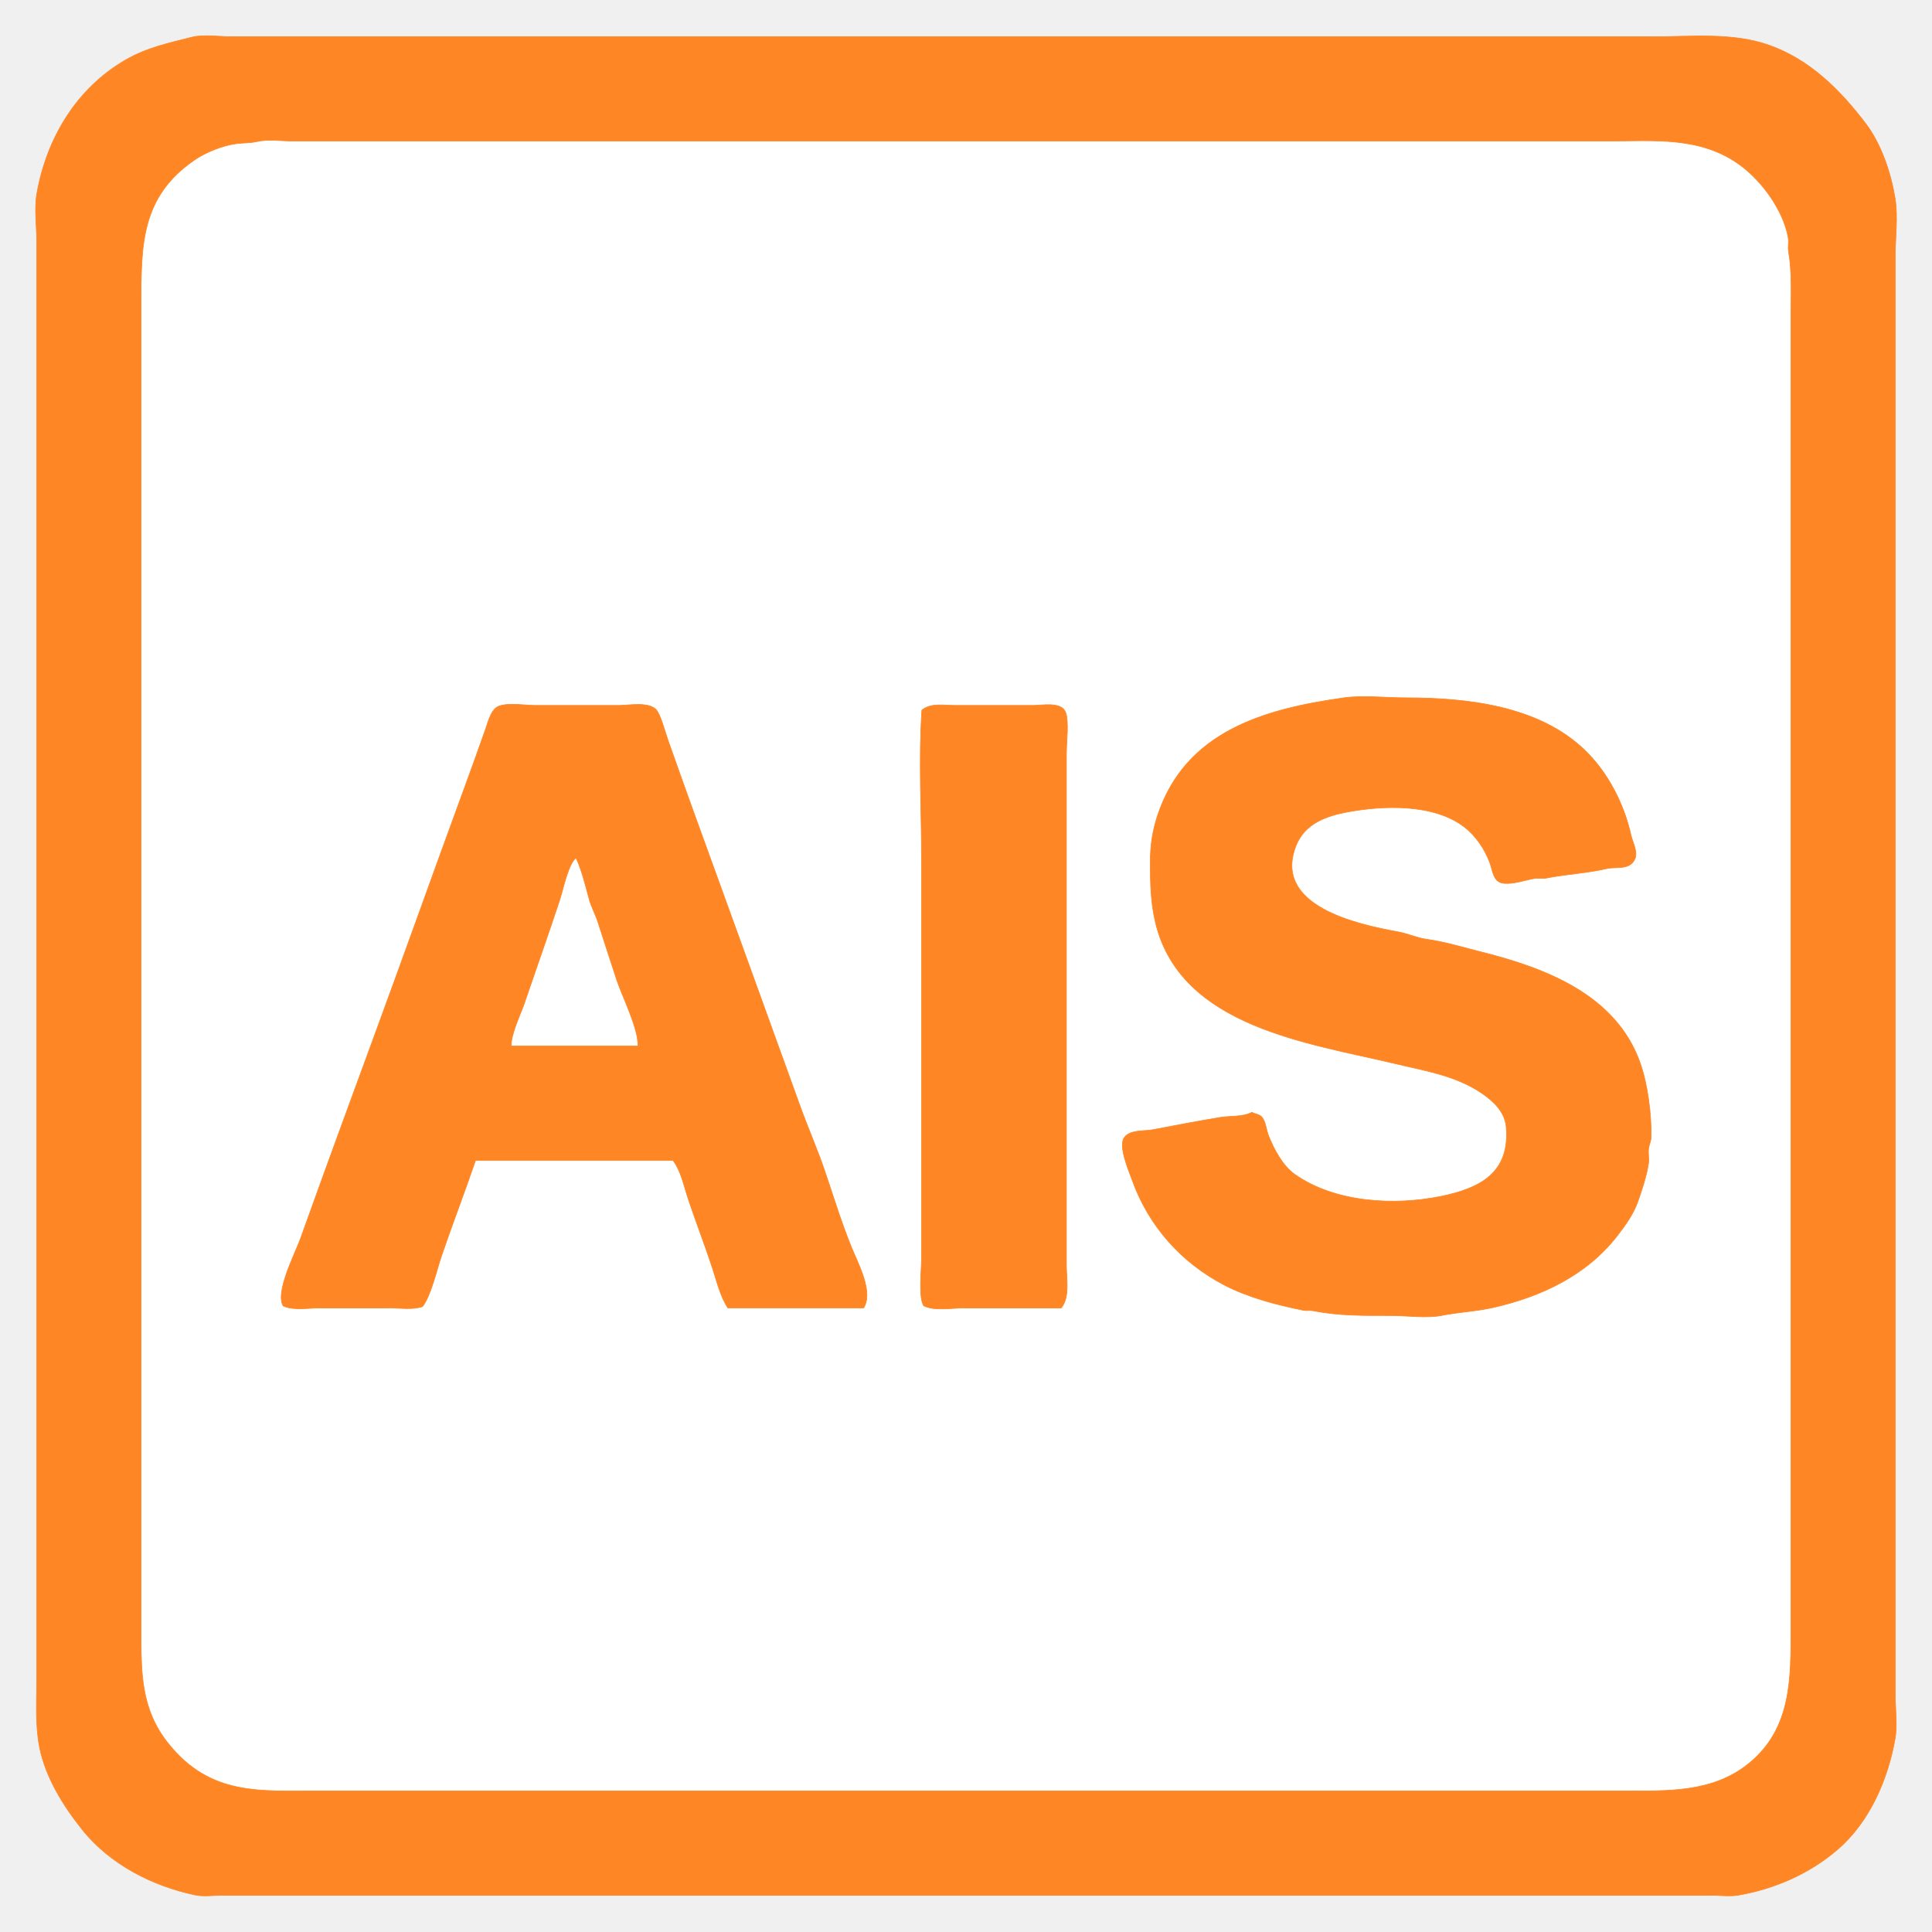
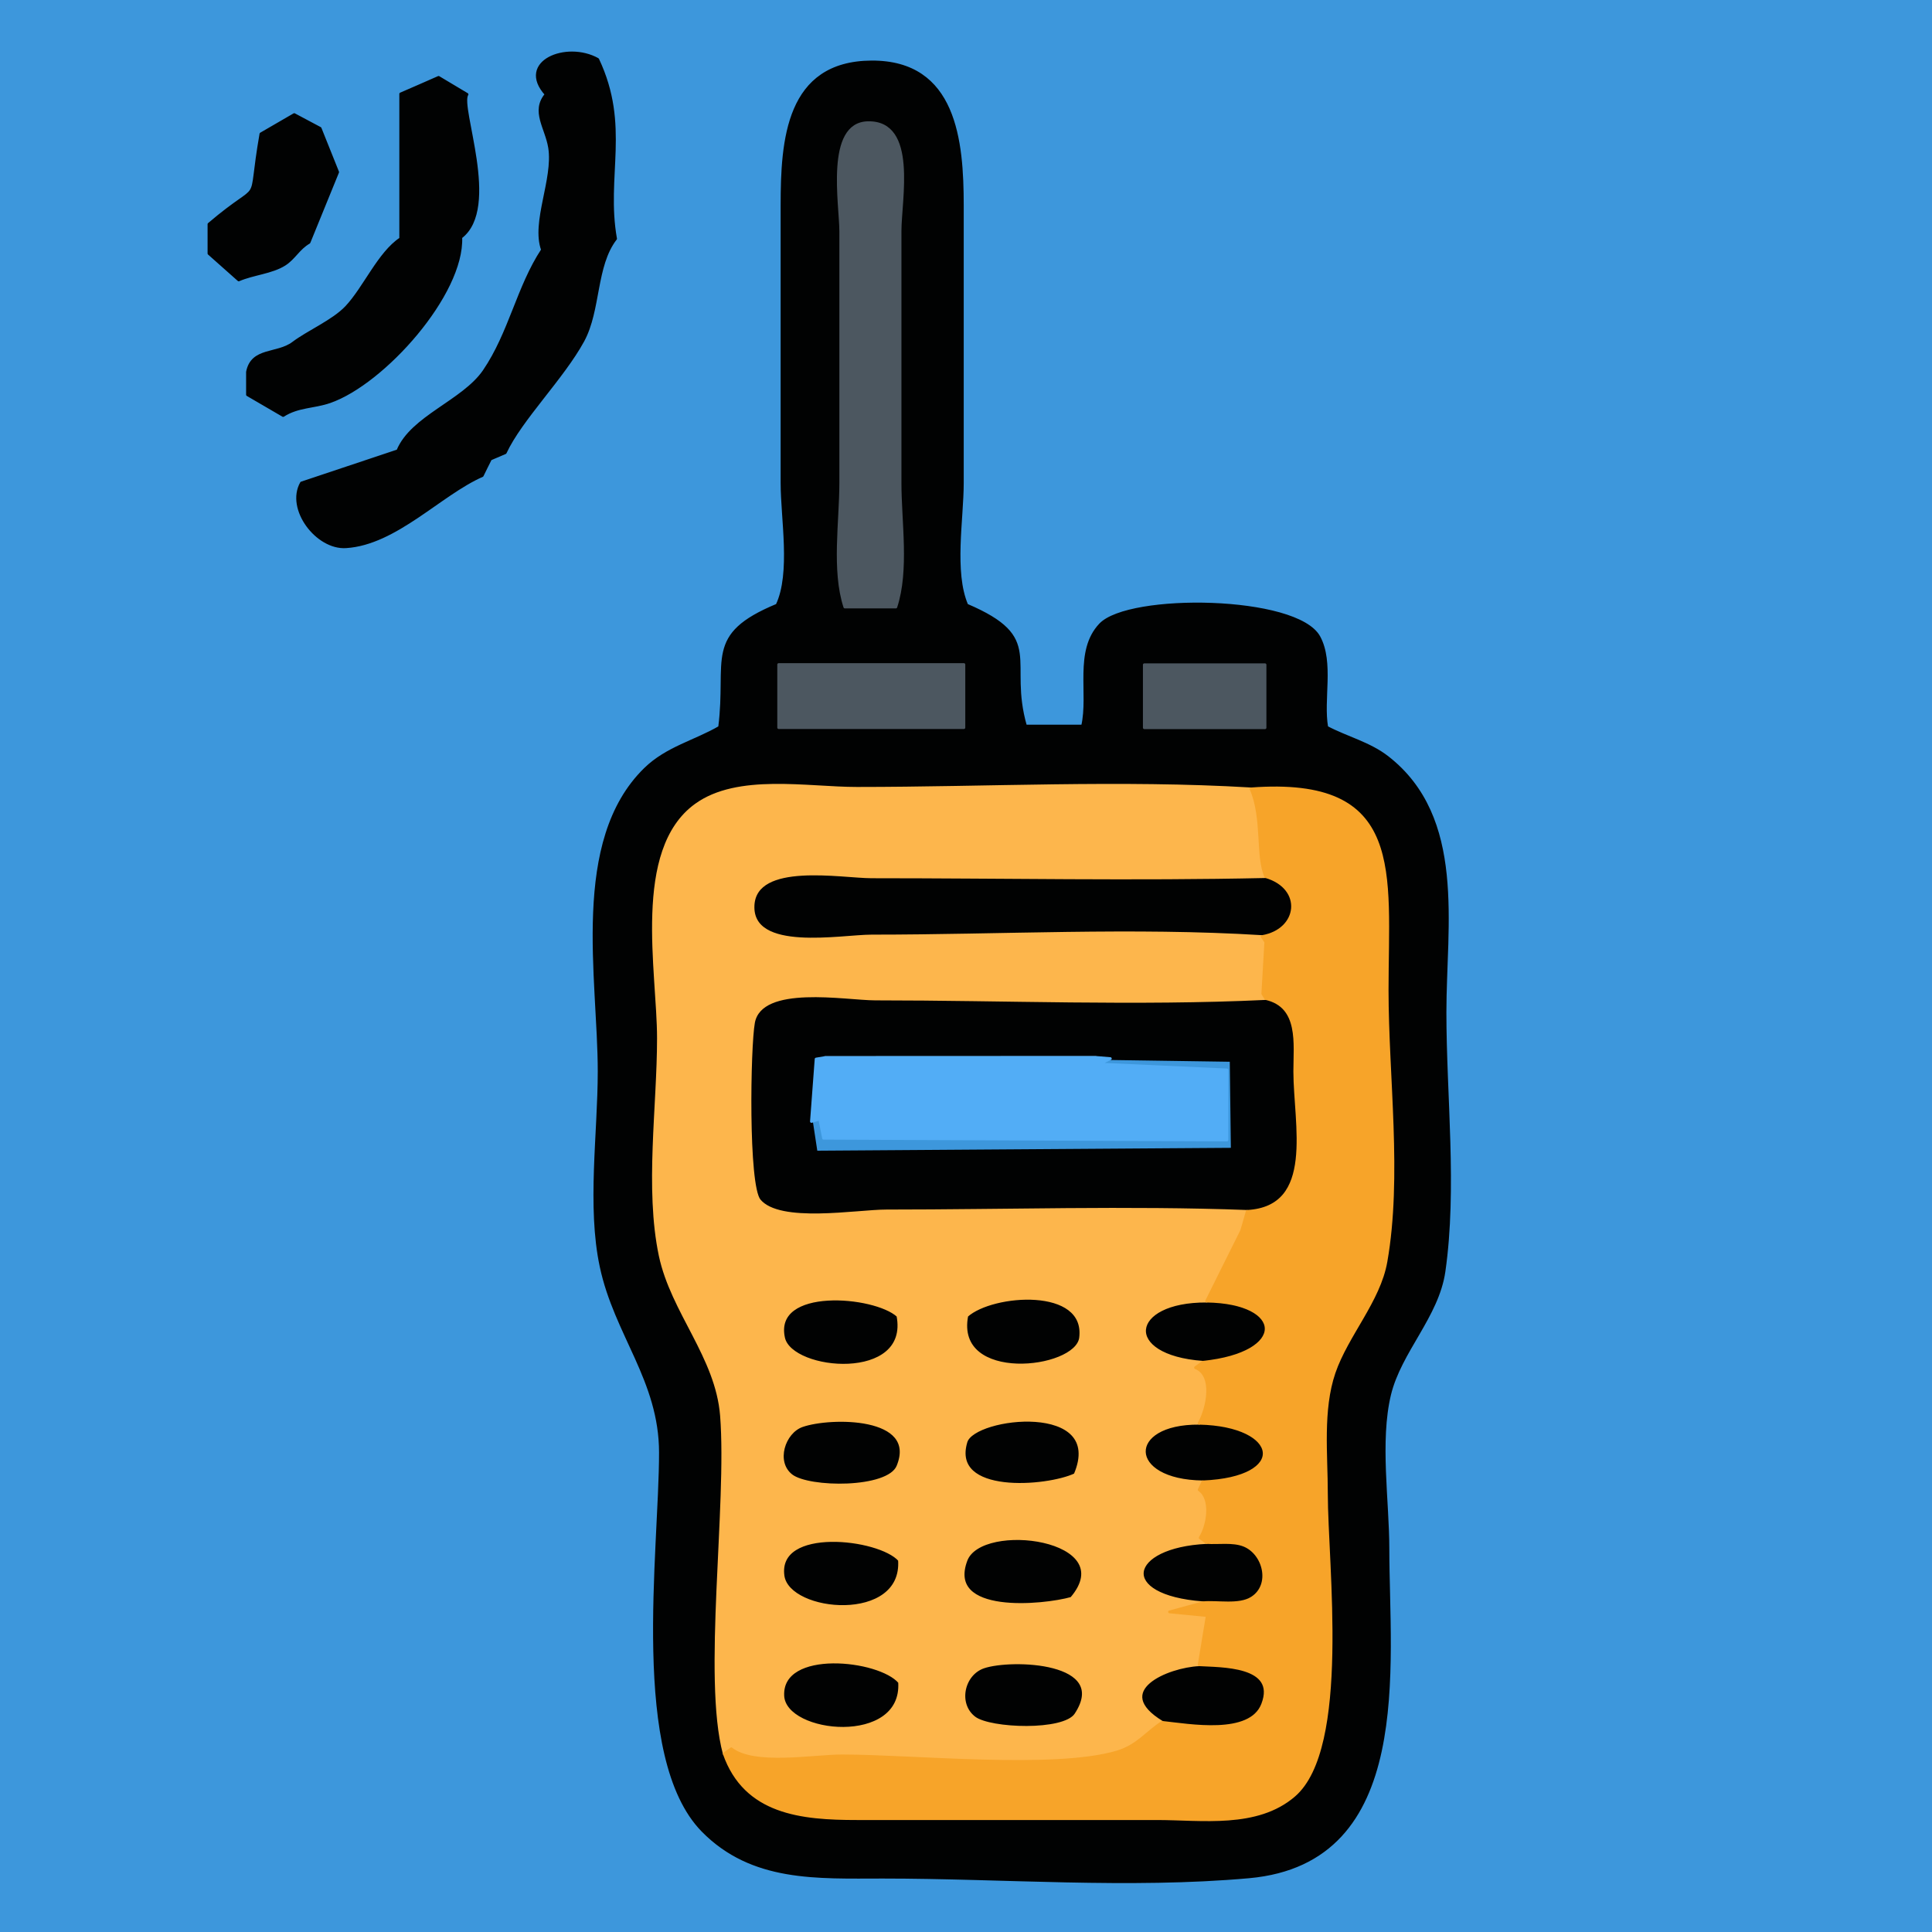
- <svg xmlns="http://www.w3.org/2000/svg" viewBox="0 0 760 760" width="760" height="760">
-   <path d="M101.08 55.68C105.53 54.67 111 55.49 115.56 55.49C125.28 55.49 135 55.49 144.71 55.49C175.95 55.49 207.18 55.49 238.41 55.49C337.2 55.49 435.99 55.49 534.78 55.49C567.17 55.49 599.56 55.49 631.95 55.49C650.75 55.49 668.98 53.43 684.78 65.13C693.3 71.44 701.65 83.02 703.44 93.57C703.74 95.32 703.25 97.16 703.56 98.9C705.01 107.27 704.51 116 704.51 124.58C704.51 147.49 704.51 170.39 704.51 193.3C704.51 313.83 704.51 434.37 704.51 554.9C704.51 583.36 704.51 611.82 704.51 640.27C704.51 659.99 704.87 679.7 688.26 693.45C673.87 705.36 655.95 704.51 638.19 704.51C610.89 704.51 583.59 704.51 556.29 704.51C439.69 704.51 323.09 704.51 206.48 704.51C179.65 704.51 152.81 704.51 125.97 704.51C102.15 704.51 82.99 706.45 66.5 686.22C55.28 672.46 55.49 657.93 55.49 640.97C55.49 628.24 55.49 615.52 55.49 602.79C55.49 536.16 55.49 469.53 55.49 402.9C55.49 319.62 55.49 236.33 55.49 153.04C55.49 141.94 55.49 130.83 55.49 119.73C55.49 96.39 55.41 77.41 76.49 62.94C80.98 59.85 87.51 57.27 92.83 56.53C95.68 56.13 98.27 56.32 101.08 55.68ZM492.44 437.56C488.97 439.42 483.88 438.93 480.02 439.56C471.19 441.02 462.37 442.71 453.57 444.39C450.17 445.04 444.54 444.33 442.26 447.48C439.83 450.84 444.05 460.56 445.34 464.16C451.82 482.22 464.64 496.7 481.74 505.56C491.29 510.5 502.39 513.32 512.74 515.43C514.04 515.69 515.4 515.37 516.72 515.63C526.77 517.66 536.85 517.5 547.27 517.5C553.53 517.5 561.07 518.66 567.2 517.45C573.88 516.13 580.79 515.85 587.48 514.33C606.39 510.03 624.25 501.61 636.29 486C639.42 481.94 642.61 477.53 644.33 472.56C646 467.75 647.69 462.72 648.47 457.74C648.78 455.74 648.23 453.64 648.54 451.65C648.79 450.08 649.46 448.99 649.5 447.32C649.67 438.4 648.2 426.81 645.27 418.36C635.84 391.21 607.71 380.73 582.39 374.4C575.36 372.64 568.32 370.48 561.15 369.48C557.36 368.95 553.77 367.25 550.01 366.57C534 363.68 500.37 356.42 509.86 332.56C513.27 324.02 521.61 321 529.92 319.44C543.95 316.81 563.88 316 575.99 325.28C580.56 328.78 584.1 334.08 586.09 339.44C587.25 342.57 587.32 347.13 591.71 347.49C595.43 347.8 599.85 346.24 603.5 345.58C605.04 345.31 606.66 345.72 608.2 345.42C616.08 343.87 624.26 343.49 632.09 341.68C635.7 340.84 640.99 342.39 643.07 338.03C644.44 335.17 642.21 331.31 641.58 328.48C638.86 316.26 632.54 303.9 623.46 295.13C605.2 277.49 576.8 274.5 552.82 274.5C544.98 274.5 536.29 273.43 528.53 274.52C497.36 278.92 466.24 287.62 455.3 320.97C453.33 327 452.5 332.66 452.5 339.05C452.5 347.48 452.64 355.2 454.63 363.3C464.68 404.06 514.99 410.3 548.75 418.39C560.45 421.2 572.68 423.05 582.92 430.06C587.45 433.15 591.96 437.36 592.49 443.19C594.13 461.33 582.3 467.46 566.74 470.63C548.37 474.37 525.12 473.1 509.34 461.97C504.53 458.58 501.1 451.99 498.97 446.64C498.14 444.56 497.87 440.69 496.11 439.16C495.17 438.34 493.57 438.13 492.44 437.56ZM339.74 514.49C343.65 508.19 337.59 497.14 334.94 490.65C330.98 480.91 327.84 470.67 324.47 460.72C321.56 452.12 317.86 443.74 314.76 435.19C300.8 396.65 286.9 358.04 272.88 319.5C269.43 309.99 266.05 300.43 262.67 290.88C261.73 288.21 259.76 280.64 257.91 278.95C254.7 276.02 247.28 277.5 243.27 277.5C232.4 277.5 221.52 277.5 210.65 277.5C206.47 277.5 200.16 276.32 196.24 277.79C193.19 278.94 192.04 283.85 191.11 286.52C188.24 294.73 185.27 302.92 182.28 311.09C170.16 344.14 158.36 377.32 146.2 410.35C136.81 435.88 127.45 461.46 118.26 487.1C116.14 493.01 108.14 508.28 111.4 513.71C115.36 515.62 121.59 514.5 125.97 514.5C135 514.5 144.02 514.5 153.04 514.5C157.16 514.5 162.39 515.34 166.25 513.95C169.57 509.52 171.82 499.51 173.7 493.97C177.98 481.42 182.77 469.05 187.05 456.5C212.96 456.5 238.87 456.5 264.79 456.5C267.96 460.83 269.02 466.53 270.7 471.55C273.75 480.7 277.25 489.65 280.25 498.81C281.95 504.01 283.31 509.87 286.3 514.49C304.12 514.49 321.93 514.49 339.74 514.49ZM417.48 514.5C420.91 510.22 419.5 503.22 419.5 497.99C419.5 484.8 419.5 471.62 419.5 458.43C419.5 416.55 419.5 374.68 419.5 332.8C419.5 320.54 419.5 308.28 419.5 296.02C419.5 291.97 420.56 283.7 419.16 280.16C417.47 275.91 409.88 277.5 406.37 277.5C396.19 277.5 386.02 277.5 375.84 277.5C371.55 277.5 366.12 276.41 362.64 279.36C361.34 298.62 362.5 318.35 362.5 337.66C362.5 375.14 362.5 412.62 362.5 450.1C362.5 465.14 362.5 480.18 362.5 495.21C362.5 499.7 361.25 510.09 363.34 513.65C367.53 515.81 374.61 514.5 379.31 514.5C392.03 514.5 404.75 514.5 417.48 514.5ZM226.61 337.47C228.94 342.57 230.27 348.26 231.73 353.6C232.57 356.68 234.21 359.66 235.21 362.73C237.66 370.27 240.07 377.82 242.56 385.34C244.83 392.18 251.29 404.86 250.92 411.49C234.35 411.49 217.78 411.49 201.2 411.49C200.62 407.63 204.91 398.7 206.29 394.64C210.9 381.05 215.73 367.51 220.23 353.85C221.52 349.9 223.6 339.65 226.61 337.47Z" fill="#ffffff" fill-rule="evenodd" stroke="#ffffff" stroke-width="0.25" stroke-linejoin="round" />
-   <path d="M75.4 14.65C80.16 13.45 86.35 14.46 91.27 14.46C102.14 14.46 113.02 14.46 123.89 14.46C159.29 14.46 194.68 14.46 230.08 14.46C343.45 14.46 456.81 14.46 570.17 14.46C596.78 14.46 623.39 14.46 649.99 14.46C665.14 14.46 681.23 12.69 695.58 17.66C711.73 23.24 723.87 35.34 733.94 48.63C740.13 56.78 743.91 68.32 745.5 78.09C746.67 85.31 745.54 93.66 745.54 100.99C745.54 118.11 745.54 135.23 745.54 152.35C745.54 235.87 745.54 319.39 745.54 402.9C745.54 478.79 745.54 554.67 745.54 630.56C745.54 642.59 745.54 654.62 745.54 666.65C745.54 672.17 746.45 678.56 745.48 683.99C742.68 699.82 735.55 716.59 722.95 727.46C711.79 737.09 698.28 742.95 683.99 745.48C680.5 746.1 676.44 745.54 672.89 745.54C664.8 745.54 656.7 745.54 648.6 745.54C622.92 745.54 597.24 745.54 571.56 745.54C443.85 745.54 316.15 745.54 188.44 745.54C163.45 745.54 138.47 745.54 113.48 745.54C104.92 745.54 96.36 745.54 87.8 745.54C84.3 745.54 80.14 746.16 76.72 745.43C60.01 741.87 43.34 733.48 32.33 719.7C24.87 710.36 17.89 699.16 15.55 687.29C13.79 678.38 14.46 668.89 14.46 659.71C14.46 644.9 14.46 630.09 14.46 615.29C14.46 541.95 14.46 468.61 14.46 395.27C14.46 308.74 14.46 222.22 14.46 135.69C14.46 122.27 14.46 108.85 14.46 95.43C14.46 89.26 13.43 82.08 14.52 76.01C18.38 54.41 30.03 34.74 49.54 23.5C57.75 18.77 66.53 16.9 75.4 14.65ZM101.08 55.68C98.27 56.32 95.68 56.13 92.83 56.53C87.51 57.27 80.98 59.85 76.49 62.94C55.41 77.41 55.49 96.39 55.49 119.73C55.49 130.83 55.49 141.94 55.49 153.04C55.49 236.33 55.49 319.62 55.49 402.9C55.49 469.53 55.49 536.16 55.49 602.79C55.49 615.52 55.49 628.24 55.49 640.97C55.49 657.93 55.28 672.46 66.5 686.22C82.99 706.45 102.15 704.51 125.97 704.51C152.81 704.51 179.65 704.51 206.48 704.51C323.09 704.51 439.69 704.51 556.29 704.51C583.59 704.51 610.89 704.51 638.19 704.51C655.95 704.51 673.87 705.36 688.26 693.45C704.87 679.7 704.51 659.99 704.51 640.27C704.51 611.82 704.51 583.36 704.51 554.9C704.51 434.37 704.51 313.83 704.51 193.3C704.51 170.39 704.51 147.49 704.51 124.58C704.51 116 705.01 107.27 703.56 98.9C703.25 97.16 703.74 95.32 703.44 93.57C701.65 83.02 693.3 71.44 684.78 65.13C668.98 53.43 650.75 55.49 631.95 55.49C599.56 55.49 567.17 55.49 534.78 55.49C435.99 55.49 337.2 55.49 238.41 55.49C207.18 55.49 175.95 55.49 144.71 55.49C135 55.49 125.28 55.49 115.56 55.49C111 55.49 105.53 54.67 101.08 55.68ZM492.44 437.56C493.57 438.13 495.17 438.34 496.11 439.16C497.87 440.69 498.14 444.56 498.97 446.64C501.1 451.99 504.53 458.58 509.34 461.97C525.12 473.1 548.37 474.37 566.74 470.63C582.3 467.46 594.13 461.33 592.49 443.19C591.96 437.36 587.45 433.15 582.92 430.06C572.68 423.05 560.45 421.2 548.75 418.39C514.99 410.3 464.68 404.06 454.63 363.3C452.64 355.2 452.5 347.48 452.5 339.05C452.5 332.66 453.33 327 455.3 320.97C466.24 287.62 497.36 278.92 528.53 274.52C536.29 273.43 544.98 274.5 552.82 274.5C576.8 274.5 605.2 277.49 623.46 295.13C632.54 303.9 638.86 316.26 641.58 328.48C642.21 331.31 644.44 335.17 643.07 338.03C640.99 342.39 635.7 340.84 632.09 341.68C624.26 343.49 616.08 343.87 608.2 345.42C606.66 345.72 605.04 345.31 603.5 345.58C599.85 346.24 595.43 347.8 591.71 347.49C587.32 347.13 587.25 342.57 586.09 339.44C584.1 334.08 580.56 328.78 575.99 325.28C563.88 316 543.95 316.81 529.92 319.44C521.61 321 513.27 324.02 509.86 332.56C500.37 356.42 534 363.68 550.01 366.57C553.77 367.25 557.36 368.95 561.15 369.48C568.32 370.48 575.36 372.64 582.39 374.4C607.71 380.73 635.84 391.21 645.27 418.36C648.2 426.81 649.67 438.4 649.5 447.32C649.46 448.99 648.79 450.08 648.54 451.65C648.23 453.64 648.78 455.74 648.47 457.74C647.69 462.72 646 467.75 644.33 472.56C642.61 477.53 639.42 481.94 636.29 486C624.25 501.61 606.39 510.03 587.48 514.33C580.79 515.85 573.88 516.13 567.2 517.45C561.07 518.66 553.53 517.5 547.27 517.5C536.85 517.5 526.77 517.66 516.72 515.63C515.4 515.37 514.04 515.69 512.74 515.43C502.39 513.32 491.29 510.5 481.74 505.56C464.64 496.7 451.82 482.22 445.34 464.16C444.05 460.56 439.83 450.84 442.26 447.48C444.54 444.33 450.17 445.04 453.57 444.39C462.37 442.71 471.19 441.02 480.02 439.56C483.88 438.93 488.97 439.42 492.44 437.56ZM339.74 514.49C321.93 514.49 304.12 514.49 286.3 514.49C283.31 509.87 281.95 504.01 280.25 498.81C277.25 489.65 273.75 480.7 270.7 471.55C269.02 466.53 267.96 460.83 264.79 456.5C238.87 456.5 212.96 456.5 187.05 456.5C182.77 469.05 177.98 481.42 173.7 493.97C171.82 499.51 169.57 509.52 166.25 513.95C162.39 515.34 157.16 514.5 153.04 514.5C144.02 514.5 135 514.5 125.97 514.5C121.59 514.5 115.36 515.62 111.4 513.71C108.14 508.28 116.14 493.01 118.26 487.1C127.45 461.46 136.81 435.88 146.2 410.35C158.36 377.32 170.16 344.14 182.28 311.09C185.27 302.92 188.24 294.73 191.11 286.52C192.04 283.85 193.19 278.94 196.24 277.79C200.16 276.32 206.47 277.5 210.65 277.5C221.52 277.5 232.4 277.5 243.27 277.5C247.28 277.5 254.7 276.02 257.91 278.95C259.76 280.64 261.73 288.21 262.67 290.88C266.05 300.43 269.43 309.99 272.88 319.5C286.9 358.04 300.8 396.65 314.76 435.19C317.86 443.74 321.56 452.12 324.47 460.72C327.84 470.67 330.98 480.91 334.94 490.65C337.59 497.14 343.65 508.19 339.74 514.49ZM417.48 514.5C404.75 514.5 392.03 514.5 379.31 514.5C374.61 514.5 367.53 515.81 363.34 513.65C361.25 510.09 362.5 499.7 362.5 495.21C362.5 480.18 362.5 465.14 362.5 450.1C362.5 412.62 362.5 375.14 362.5 337.66C362.5 318.35 361.34 298.62 362.64 279.36C366.12 276.41 371.55 277.5 375.84 277.5C386.02 277.5 396.19 277.5 406.37 277.5C409.88 277.5 417.47 275.91 419.16 280.16C420.56 283.7 419.5 291.97 419.5 296.02C419.5 308.28 419.5 320.54 419.5 332.8C419.5 374.68 419.5 416.55 419.5 458.43C419.5 471.62 419.5 484.8 419.5 497.99C419.5 503.22 420.91 510.22 417.48 514.5ZM226.61 337.47C223.6 339.65 221.52 349.9 220.23 353.85C215.73 367.51 210.9 381.05 206.29 394.64C204.91 398.7 200.62 407.63 201.2 411.49C217.78 411.49 234.35 411.49 250.92 411.49C251.29 404.86 244.83 392.18 242.56 385.34C240.07 377.82 237.66 370.27 235.21 362.73C234.21 359.66 232.57 356.68 231.73 353.6C230.27 348.26 228.94 342.57 226.61 337.47Z" fill="#ff8624" fill-rule="evenodd" stroke="#ff8624" stroke-width="0.25" stroke-linejoin="round" />
+ <svg xmlns="http://www.w3.org/2000/svg" viewBox="0 0 174 174" width="174" height="174">
+   <path d="M0.08 0.08C58.03 0.08 115.97 0.08 173.92 0.08C173.92 58.03 173.92 115.97 173.92 173.92C115.97 173.92 58.03 173.92 0.08 173.92C0.08 115.97 0.08 58.03 0.08 0.08ZM53.83 5.35C51.03 3.78 46.56 5.58 49.19 8.5C47.91 10.02 49.21 11.5 49.5 13.3C49.95 16.14 47.95 20.01 48.86 22.5C46.64 25.87 45.94 29.99 43.6 33.42C41.71 36.17 37.08 37.55 35.83 40.6C32.94 41.57 30.05 42.53 27.15 43.5C25.83 45.83 28.55 49.41 31.16 49.24C35.63 48.96 39.64 44.5 43.43 42.83C43.67 42.33 43.92 41.84 44.17 41.34C44.61 41.15 45.06 40.96 45.5 40.77C46.89 37.77 50.68 34.03 52.5 30.69C54.01 27.91 53.55 23.94 55.44 21.5C54.44 15.87 56.66 11.34 53.83 5.35ZM87.07 54.5C85.79 51.52 86.67 46.74 86.67 43.5C86.67 35.17 86.67 26.83 86.67 18.5C86.67 12.69 86.04 5.55 78.5 5.58C70.89 5.62 70.43 12.62 70.43 18.5C70.43 26.83 70.43 35.17 70.43 43.5C70.43 46.69 71.35 51.61 69.99 54.5C63.45 57.21 65.59 59.38 64.81 65.5C62.57 66.8 60.05 67.36 58.1 69.27C51.47 75.76 53.96 88.11 53.96 96.5C53.96 102.05 52.98 108.65 54.14 114.07C55.44 120.18 59.48 124.32 59.48 130.83C59.48 139.74 56.83 158.28 63.29 164.87C67.75 169.41 73.61 169.06 79.5 169.06C90.36 169.06 101.69 170 112.5 169.03C127.35 167.68 125 150 125 139.5C125 135.18 124.14 129.81 125.15 125.6C126.09 121.71 129.47 118.55 130.05 114.5C131.12 107.02 130.14 98.72 130.14 91.17C130.14 83.33 131.95 73.66 124.96 68.21C123.33 66.94 121.28 66.45 119.49 65.5C119.05 63 120.03 59.68 118.79 57.38C116.81 53.72 101.65 53.53 99.09 56.26C96.84 58.65 98.17 62.47 97.5 65.39C95.79 65.39 94.07 65.39 92.36 65.39C90.65 59.43 94.1 57.5 87.07 54.5ZM39.5 6.97C38.36 7.47 37.23 7.97 36.09 8.46C36.09 12.81 36.09 17.15 36.09 21.5C34.13 22.79 32.83 25.94 31.19 27.67C29.99 28.93 27.78 29.86 26.4 30.9C24.96 31.98 22.7 31.36 22.29 33.5C22.29 34.18 22.29 34.87 22.29 35.55C23.36 36.17 24.43 36.8 25.5 37.42C26.85 36.56 28.25 36.68 29.7 36.18C34.54 34.5 41.71 26.47 41.5 21.37C45.01 18.72 41.29 9.64 42.06 8.5C41.21 7.99 40.35 7.48 39.5 6.97ZM26.5 10.32C25.5 10.9 24.5 11.48 23.5 12.06C22.25 19.2 23.96 15.81 18.82 20.19C18.82 21.07 18.82 21.95 18.82 22.83C19.72 23.63 20.61 24.42 21.5 25.21C22.78 24.65 24.49 24.54 25.64 23.8C26.49 23.26 26.9 22.36 27.83 21.83C28.69 19.72 29.55 17.61 30.41 15.5C29.88 14.19 29.36 12.87 28.83 11.56C28.06 11.15 27.28 10.73 26.5 10.32ZM100 95.34C103.63 95.39 107.25 95.45 110.88 95.5C110.91 98.17 110.95 100.83 110.98 103.5C98.49 103.59 85.99 103.67 73.5 103.76C73.36 102.84 73.22 101.92 73.08 101C73.33 100.93 73.58 100.86 73.83 100.79C73.94 101.36 74.06 101.94 74.17 102.51C86.28 102.57 98.39 102.62 110.5 102.67C110.5 100.57 110.5 98.46 110.5 96.36C106.67 96.18 102.83 96.01 99 95.83C99.33 95.67 99.67 95.5 100 95.34Z" fill="#3d97dc" fill-rule="evenodd" stroke="#3d97dc" stroke-width="0.25" stroke-linejoin="round" />
+   <path d="M53.83 5.35C56.66 11.34 54.44 15.87 55.44 21.5C53.55 23.94 54.01 27.91 52.5 30.69C50.68 34.03 46.89 37.77 45.5 40.77C45.06 40.96 44.61 41.15 44.17 41.34C43.92 41.84 43.67 42.33 43.43 42.83C39.64 44.5 35.63 48.96 31.16 49.24C28.55 49.41 25.83 45.83 27.15 43.5C30.05 42.53 32.94 41.57 35.83 40.6C37.08 37.55 41.71 36.17 43.6 33.42C45.94 29.99 46.64 25.87 48.86 22.5C47.95 20.01 49.95 16.14 49.5 13.3C49.21 11.5 47.91 10.02 49.19 8.5C46.56 5.58 51.03 3.78 53.83 5.35ZM87.07 54.5C94.1 57.5 90.65 59.43 92.36 65.39C94.07 65.39 95.79 65.39 97.5 65.39C98.17 62.47 96.84 58.65 99.09 56.26C101.65 53.53 116.81 53.72 118.79 57.38C120.03 59.68 119.05 63 119.49 65.5C121.28 66.45 123.33 66.94 124.96 68.21C131.95 73.66 130.14 83.33 130.14 91.17C130.14 98.72 131.12 107.02 130.05 114.5C129.47 118.55 126.09 121.71 125.15 125.6C124.14 129.81 125 135.18 125 139.5C125 150 127.35 167.68 112.5 169.03C101.69 170 90.36 169.06 79.5 169.06C73.61 169.06 67.75 169.41 63.29 164.87C56.83 158.28 59.48 139.74 59.48 130.83C59.48 124.32 55.44 120.18 54.14 114.07C52.98 108.65 53.96 102.05 53.96 96.5C53.96 88.11 51.47 75.76 58.1 69.27C60.05 67.36 62.57 66.8 64.81 65.5C65.59 59.38 63.45 57.21 69.99 54.5C71.35 51.61 70.43 46.69 70.43 43.5C70.43 35.17 70.43 26.83 70.43 18.5C70.43 12.62 70.89 5.62 78.5 5.58C86.04 5.55 86.67 12.69 86.67 18.5C86.67 26.83 86.67 35.17 86.67 43.5C86.67 46.74 85.79 51.52 87.07 54.5ZM39.5 6.97C40.35 7.48 41.21 7.99 42.06 8.5C41.29 9.64 45.01 18.72 41.5 21.37C41.71 26.47 34.54 34.5 29.7 36.18C28.25 36.68 26.85 36.56 25.5 37.42C24.43 36.8 23.36 36.17 22.29 35.55C22.29 34.87 22.29 34.18 22.29 33.5C22.7 31.36 24.96 31.98 26.4 30.9C27.78 29.86 29.99 28.93 31.19 27.67C32.83 25.94 34.13 22.79 36.09 21.5C36.09 17.15 36.09 12.81 36.09 8.46C37.23 7.97 38.36 7.47 39.5 6.97ZM26.5 10.32C27.28 10.73 28.06 11.15 28.83 11.56C29.36 12.87 29.88 14.19 30.41 15.5C29.55 17.61 28.69 19.72 27.83 21.83C26.9 22.36 26.49 23.26 25.64 23.8C24.49 24.54 22.78 24.65 21.5 25.21C20.61 24.42 19.72 23.63 18.82 22.83C18.82 21.95 18.82 21.07 18.82 20.19C23.96 15.81 22.25 19.2 23.5 12.06C24.5 11.48 25.5 10.9 26.5 10.32ZM80.68 54.67C81.77 51.36 81.06 46.98 81.06 43.5C81.06 35.94 81.06 28.39 81.06 20.83C81.06 17.96 82.54 10.96 78.17 11.05C74.41 11.12 75.72 18.43 75.72 20.83C75.72 28.39 75.72 35.94 75.72 43.5C75.72 46.98 75.01 51.36 76.09 54.67C77.62 54.67 79.15 54.67 80.68 54.67ZM86.81 59.85C81.25 59.85 75.69 59.85 70.13 59.85C70.13 61.74 70.13 63.64 70.13 65.53C75.69 65.53 81.25 65.53 86.81 65.53C86.81 63.64 86.81 61.74 86.81 59.85ZM113.93 59.87C110.3 59.87 106.68 59.87 103.06 59.87C103.06 61.76 103.06 63.65 103.06 65.54C106.68 65.54 110.3 65.54 113.93 65.54C113.93 63.65 113.93 61.76 113.93 59.87ZM65.23 157.95C67.12 163.31 72.18 163.79 77.17 163.79C86.17 163.79 95.17 163.79 104.17 163.79C108.24 163.79 113.2 164.58 116.54 161.71C121.52 157.44 119.46 140.94 119.46 134.5C119.46 131.01 119 126.99 120.15 123.62C121.31 120.24 124.2 117.16 124.82 113.63C126.17 105.95 124.93 96.97 124.93 89.17C124.93 78.51 126.5 70.02 112.67 71.05C100.92 70.35 88.94 71 77.17 71C72.7 71 66.44 69.77 62.67 72.5C57.04 76.57 59.3 87.52 59.3 93.5C59.3 99.67 58.19 107.05 59.46 113.08C60.54 118.17 64.56 122.19 64.98 127.5C65.61 135.57 63.39 151.11 65.23 157.95ZM114 78.95C117.48 79.97 117.04 83.78 113.67 84.35C102.04 83.63 90.16 84.3 78.5 84.3C75.75 84.3 67.63 85.87 67.82 81.55C68.01 77.5 75.82 78.97 78.5 78.97C90.32 78.97 102.18 79.21 114 78.95ZM114 89.93C117.11 90.64 116.61 93.99 116.61 96.5C116.61 101.21 118.58 108.75 112.33 109.1C101.53 108.7 90.65 109.06 79.83 109.06C77.16 109.06 70.2 110.31 68.39 108.11C67.26 106.76 67.46 94.29 67.86 92.1C68.52 88.53 76.19 89.97 78.83 89.97C90.52 89.97 102.33 90.48 114 89.93ZM73.08 101C73.22 101.92 73.36 102.84 73.5 103.76C85.99 103.67 98.49 103.59 110.98 103.5C110.95 100.83 110.91 98.17 110.88 95.5C107.25 95.45 103.63 95.39 100 95.34C99.56 95.3 99.11 95.27 98.67 95.23C90.56 95.23 82.44 95.23 74.33 95.24C74.06 95.28 73.78 95.33 73.5 95.38C73.36 97.26 73.22 99.13 73.08 101ZM80.87 118.5C82.04 124.58 71.26 123.61 70.57 120.5C69.53 115.78 78.79 116.59 80.87 118.5ZM87.07 118.5C89.36 116.43 97.91 115.78 97.32 120.49C96.94 123.45 85.87 124.71 87.07 118.5ZM108.67 117.18C115.73 117.28 116.03 121.9 108.33 122.69C100.94 122.16 101.62 117.14 108.67 117.18ZM72.24 128.4C74.77 127.51 82.77 127.44 80.87 132.06C80 134.19 72.83 134.11 71.27 132.89C69.71 131.67 70.59 128.98 72.24 128.4ZM96.83 132.81C94.32 134 85.53 134.73 87 129.85C87.71 127.5 99.68 126.11 96.83 132.81ZM108 128.18C115.34 128.34 116.15 133.15 108.33 133.46C101.38 133.39 101.34 128.12 108 128.18ZM81.01 140.5C81.42 146.31 71 145.38 70.52 141.92C69.89 137.38 79.2 138.45 81.01 140.5ZM96.5 143.95C93.96 144.67 85.12 145.54 87 140.52C88.37 136.86 101.12 138.54 96.5 143.95ZM108.67 138.92C109.73 138.99 111.02 138.77 112.02 139.16C113.87 139.89 114.58 142.75 112.75 143.92C111.58 144.66 109.64 144.22 108.33 144.35C100.51 143.77 101.52 139.26 108.67 138.92ZM81.02 151.5C81.41 157.37 70.65 156.31 70.5 152.72C70.31 148.39 79.22 149.36 81.02 151.5ZM88.59 150.13C91.09 149.28 100.09 149.56 96.89 154.41C95.82 156.03 89.19 155.78 87.77 154.72C86.13 153.49 86.71 150.77 88.59 150.13ZM108 149.93C109.91 150.05 115.1 149.9 113.72 153.49C112.61 156.39 107.12 155.38 104.67 155.12C99.91 152.24 105.15 150.06 108 149.93Z" fill="#010202" fill-rule="evenodd" stroke="#010202" stroke-width="0.25" stroke-linejoin="round" />
+   <path d="M112.67 71.05C113.82 73.68 113.17 77.13 114 78.95C102.18 79.21 90.32 78.97 78.5 78.97C75.82 78.97 68.01 77.5 67.82 81.55C67.63 85.87 75.75 84.3 78.5 84.3C90.16 84.3 102.04 83.63 113.67 84.35C113.78 84.51 113.89 84.67 114 84.83C113.91 86.39 113.82 87.94 113.73 89.5C113.82 89.64 113.91 89.78 114 89.93C102.33 90.48 90.52 89.97 78.83 89.97C76.19 89.97 68.52 88.53 67.86 92.1C67.46 94.29 67.26 106.76 68.39 108.11C70.2 110.31 77.16 109.06 79.83 109.06C90.65 109.06 101.53 108.7 112.33 109.1C112.17 109.67 112 110.25 111.83 110.83C110.78 112.95 109.72 115.07 108.67 117.18C101.62 117.14 100.94 122.16 108.33 122.69C108.11 122.85 107.89 123.01 107.67 123.17C109.37 123.86 108.78 126.78 108 128.18C101.34 128.12 101.38 133.39 108.33 133.46C108.22 133.69 108.11 133.93 108 134.17C109.18 134.99 108.81 137.35 108.09 138.5C108.28 138.64 108.47 138.78 108.67 138.92C101.52 139.26 100.51 143.77 108.33 144.35C107.33 144.62 106.33 144.89 105.33 145.17C106.46 145.28 107.59 145.39 108.73 145.5C108.48 146.98 108.24 148.45 108 149.93C105.15 150.06 99.91 152.24 104.67 155.12C103.22 156.06 102.46 157.23 100.6 157.79C94.95 159.47 82.22 158.14 75.83 158.14C73.24 158.14 67.91 159.12 65.86 157.5C65.65 157.65 65.44 157.8 65.23 157.95C63.39 151.11 65.61 135.57 64.98 127.5C64.56 122.19 60.54 118.17 59.46 113.08C58.19 107.05 59.3 99.67 59.3 93.5C59.3 87.52 57.04 76.57 62.67 72.5C66.44 69.77 72.7 71 77.17 71C88.94 71 100.92 70.35 112.67 71.05ZM80.87 118.5C78.79 116.59 69.53 115.78 70.57 120.5C71.26 123.61 82.04 124.58 80.87 118.5ZM87.07 118.5C85.87 124.71 96.94 123.45 97.32 120.49C97.91 115.78 89.36 116.43 87.07 118.5ZM72.24 128.4C70.59 128.98 69.71 131.67 71.27 132.89C72.83 134.11 80 134.19 80.87 132.06C82.77 127.44 74.77 127.51 72.24 128.4ZM96.83 132.81C99.68 126.11 87.71 127.5 87 129.85C85.53 134.73 94.32 134 96.83 132.81ZM81.01 140.5C79.2 138.45 69.89 137.38 70.52 141.92C71 145.38 81.42 146.31 81.01 140.5ZM96.5 143.95C101.12 138.54 88.37 136.86 87 140.52C85.12 145.54 93.96 144.67 96.5 143.95ZM81.02 151.5C79.22 149.36 70.31 148.39 70.5 152.72C70.65 156.31 81.41 157.37 81.02 151.5ZM88.59 150.13C86.71 150.77 86.13 153.49 87.77 154.72C89.19 155.78 95.82 156.03 96.89 154.41C100.09 149.56 91.09 149.28 88.59 150.13Z" fill="#fdb64c" fill-rule="evenodd" stroke="#fdb64c" stroke-width="0.25" stroke-linejoin="round" />
+   <path d="M112.67 71.05C126.5 70.02 124.93 78.51 124.93 89.17C124.93 96.97 126.17 105.95 124.82 113.63C124.2 117.16 121.31 120.24 120.15 123.62C119 126.99 119.46 131.01 119.46 134.5C119.46 140.94 121.52 157.44 116.54 161.71C113.2 164.58 108.24 163.79 104.17 163.79C95.17 163.79 86.17 163.79 77.17 163.79C72.18 163.79 67.12 163.31 65.23 157.95C65.44 157.8 65.65 157.65 65.86 157.5C67.91 159.12 73.24 158.14 75.83 158.14C82.22 158.14 94.95 159.47 100.6 157.79C102.46 157.23 103.22 156.06 104.67 155.12C107.12 155.38 112.61 156.39 113.72 153.49C115.1 149.9 109.91 150.05 108 149.93C108.24 148.45 108.48 146.98 108.73 145.5C107.59 145.39 106.46 145.28 105.33 145.17C106.33 144.89 107.33 144.62 108.33 144.35C109.64 144.22 111.58 144.66 112.75 143.92C114.58 142.75 113.87 139.89 112.02 139.16C111.02 138.77 109.73 138.99 108.67 138.92C108.47 138.78 108.28 138.64 108.09 138.5C108.81 137.35 109.18 134.99 108 134.17C108.11 133.93 108.22 133.69 108.33 133.46C116.15 133.15 115.34 128.34 108 128.18C108.78 126.78 109.37 123.86 107.67 123.17C107.89 123.01 108.11 122.85 108.33 122.69C116.03 121.9 115.73 117.28 108.67 117.18C109.72 115.07 110.78 112.95 111.83 110.83C112 110.25 112.17 109.67 112.33 109.1C118.58 108.75 116.61 101.21 116.61 96.5C116.61 93.99 117.11 90.64 114 89.93C113.91 89.78 113.82 89.64 113.73 89.5C113.82 87.94 113.91 86.39 114 84.83C113.89 84.67 113.78 84.51 113.67 84.35C117.04 83.78 117.48 79.97 114 78.95C113.17 77.13 113.82 73.68 112.67 71.05Z" fill="#f7a429" fill-rule="evenodd" stroke="#f7a429" stroke-width="0.25" stroke-linejoin="round" />
+   <path d="M80.68 54.67C79.15 54.67 77.62 54.67 76.09 54.67C75.01 51.36 75.72 46.98 75.72 43.5C75.72 35.94 75.72 28.39 75.72 20.83C75.72 18.43 74.41 11.12 78.17 11.05C82.54 10.96 81.06 17.96 81.06 20.83C81.06 28.39 81.06 35.94 81.06 43.5C81.06 46.98 81.77 51.36 80.68 54.67ZM86.81 59.85C86.81 61.74 86.81 63.64 86.81 65.53C81.25 65.53 75.69 65.53 70.13 65.53C70.13 63.64 70.13 61.74 70.13 59.85C75.69 59.85 81.25 59.85 86.81 59.85ZM113.93 59.87C113.93 61.76 113.93 63.65 113.93 65.54C110.3 65.54 106.68 65.54 103.06 65.54C103.06 63.65 103.06 61.76 103.06 59.87C106.68 59.87 110.3 59.87 113.93 59.87ZM74.33 95.24C82.44 95.23 90.56 95.23 98.67 95.23C90.56 95.23 82.44 95.23 74.33 95.24Z" fill="#4c5760" fill-rule="evenodd" stroke="#4c5760" stroke-width="0.25" stroke-linejoin="round" />
+   <path d="M74.33 95.24C82.44 95.23 90.56 95.23 98.67 95.23C99.11 95.27 99.56 95.3 100 95.34C99.67 95.5 99.33 95.67 99 95.83C102.83 96.01 106.67 96.18 110.5 96.36C110.5 98.46 110.5 100.57 110.5 102.67C98.39 102.62 86.28 102.57 74.17 102.51C74.06 101.94 73.94 101.36 73.83 100.79C73.58 100.86 73.33 100.93 73.08 101C73.22 99.13 73.36 97.26 73.5 95.38C73.78 95.33 74.06 95.28 74.33 95.24Z" fill="#52adf6" fill-rule="evenodd" stroke="#52adf6" stroke-width="0.25" stroke-linejoin="round" />
</svg>
